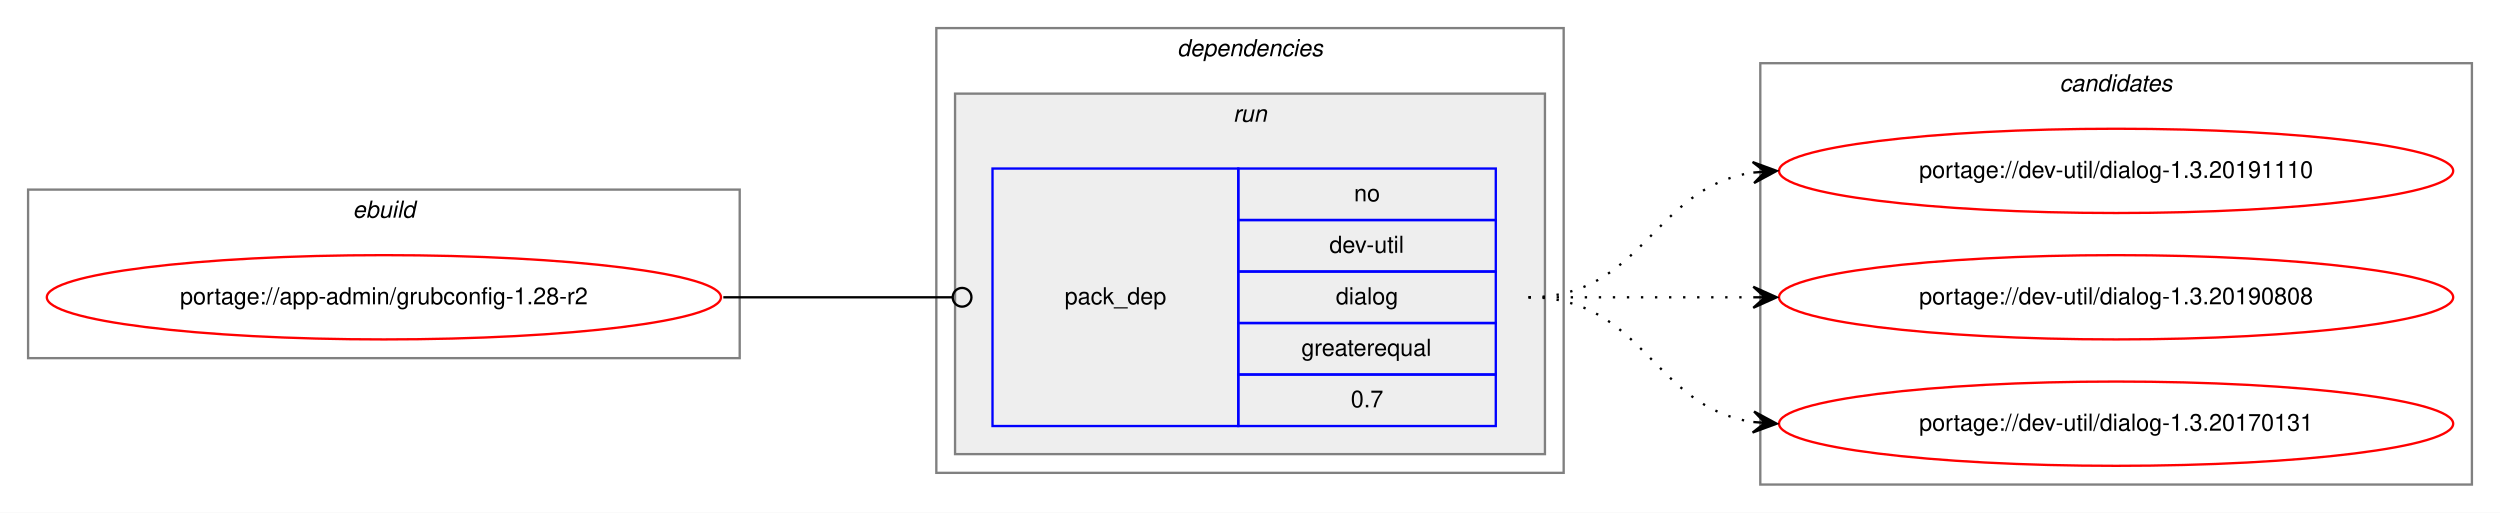
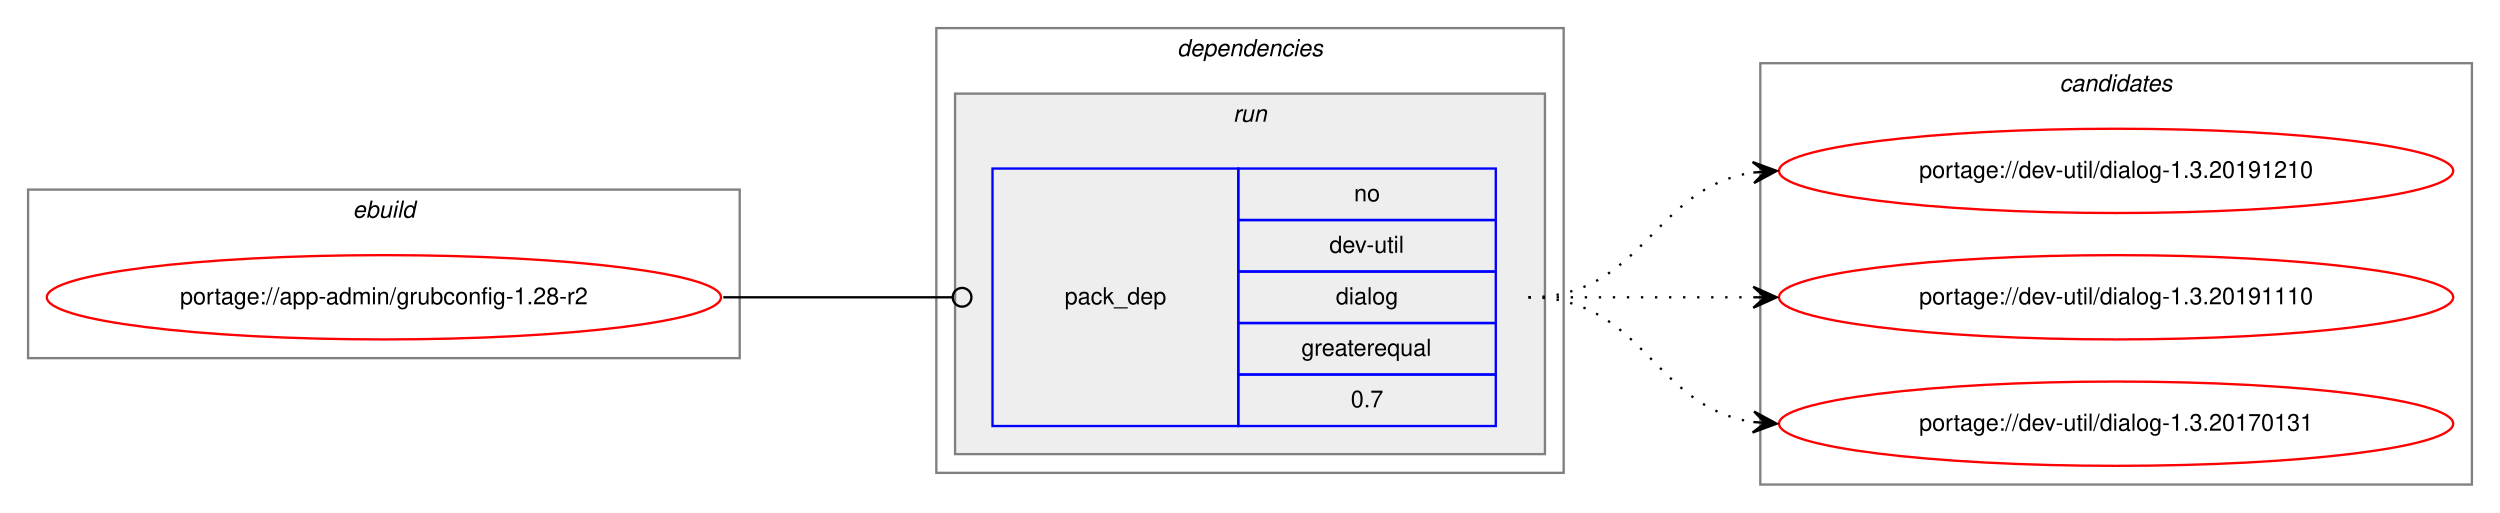
<svg xmlns="http://www.w3.org/2000/svg" xmlns:xlink="http://www.w3.org/1999/xlink" width="1068pt" height="219pt" viewBox="0.00 0.00 1068.00 219.00">
  <g id="graph0" class="graph" transform="scale(1 1) rotate(0) translate(4 215)">
    <polygon fill="white" stroke="transparent" points="-4,4 -4,-215 1064,-215 1064,4 -4,4" />
    <g id="clust1" class="cluster">
      <polygon fill="none" stroke="gray" points="8,-62 8,-134 312,-134 312,-62 8,-62" />
      <text text-anchor="start" x="146.66" y="-122" font-family="Helvetica,sans-Serif" font-style="italic" font-size="10.00">ebuild</text>
    </g>
    <g id="clust2" class="cluster">
      <polygon fill="none" stroke="gray" points="396,-13 396,-203 664,-203 664,-13 396,-13" />
      <text text-anchor="start" x="498.88" y="-191" font-family="Helvetica,sans-Serif" font-style="italic" font-size="10.00">dependencies</text>
    </g>
    <g id="clust5" class="cluster">
      <polygon fill="#eeeeee" stroke="gray" points="404,-21 404,-175 656,-175 656,-21 404,-21" />
      <text text-anchor="start" x="522.78" y="-163" font-family="Helvetica,sans-Serif" font-style="italic" font-size="10.00">run</text>
    </g>
    <g id="clust7" class="cluster">
      <polygon fill="none" stroke="gray" points="748,-8 748,-188 1052,-188 1052,-8 748,-8" />
      <text text-anchor="start" x="875.82" y="-176" font-family="Helvetica,sans-Serif" font-style="italic" font-size="10.00">candidates</text>
    </g>
    <g id="node1" class="node">
      <g id="a_node1">
        <a xlink:href="../app-admin/grubconfig-1.28-r2.svg" xlink:title="portage://app-admin/grubconfig-1.28-r2">
          <ellipse fill="none" stroke="red" cx="160" cy="-88" rx="144" ry="18" />
          <text text-anchor="middle" x="160" y="-85" font-family="Helvetica,sans-Serif" font-size="10.00">portage://app-admin/grubconfig-1.28-r2</text>
        </a>
      </g>
    </g>
    <g id="node2" class="node">
      <polygon fill="none" stroke="blue" points="420,-33 420,-143 525,-143 525,-33 420,-33" />
      <text text-anchor="start" x="450.82" y="-85" font-family="Helvetica,sans-Serif" font-size="10.00">pack_dep</text>
      <polygon fill="none" stroke="blue" points="525,-121 525,-143 635,-143 635,-121 525,-121" />
      <text text-anchor="start" x="574.44" y="-129" font-family="Helvetica,sans-Serif" font-size="10.00">no</text>
      <polygon fill="none" stroke="blue" points="525,-99 525,-121 635,-121 635,-99 525,-99" />
      <text text-anchor="start" x="563.89" y="-107" font-family="Helvetica,sans-Serif" font-size="10.00">dev-util</text>
      <polygon fill="none" stroke="blue" points="525,-77 525,-99 635,-99 635,-77 525,-77" />
      <text text-anchor="start" x="566.66" y="-85" font-family="Helvetica,sans-Serif" font-size="10.00">dialog</text>
      <polygon fill="none" stroke="blue" points="525,-55 525,-77 635,-77 635,-55 525,-55" />
      <text text-anchor="start" x="551.94" y="-63" font-family="Helvetica,sans-Serif" font-size="10.00">greaterequal</text>
      <polygon fill="none" stroke="blue" points="525,-33 525,-55 635,-55 635,-33 525,-33" />
      <text text-anchor="start" x="573.05" y="-41" font-family="Helvetica,sans-Serif" font-size="10.00">0.7</text>
    </g>
    <g id="edge1" class="edge">
      <path fill="none" stroke="black" d="M305,-88C349.26,-88 362.33,-88 402.82,-88" />
      <ellipse fill="none" stroke="black" cx="407" cy="-88" rx="4" ry="4" />
    </g>
    <g id="node3" class="node">
      <g id="a_node3">
-         <a xlink:href="../dev-util/dialog-1.3.20191110.svg" xlink:title="portage://dev-util/dialog-1.3.20191110">
+         <a xlink:href="../dev-util/dialog-1.3.20191210.svg" xlink:title="portage://dev-util/dialog-1.3.20191210">
          <ellipse fill="none" stroke="red" cx="900" cy="-142" rx="144" ry="18" />
-           <text text-anchor="middle" x="900" y="-139" font-family="Helvetica,sans-Serif" font-size="10.00">portage://dev-util/dialog-1.3.20191110</text>
+           <text text-anchor="middle" x="900" y="-139" font-family="Helvetica,sans-Serif" font-size="10.00">portage://dev-util/dialog-1.3.20191210</text>
        </a>
      </g>
    </g>
    <g id="edge2" class="edge">
      <path fill="none" stroke="black" stroke-dasharray="1,5" d="M649,-88C698.26,-88 701.85,-134.87 744.86,-141.28" />
      <polygon fill="black" stroke="black" points="755,-142 744.71,-145.78 750.01,-141.64 745.03,-141.29 745.03,-141.29 745.03,-141.29 750.01,-141.64 745.35,-136.8 755,-142 755,-142" />
    </g>
    <g id="node4" class="node">
      <g id="a_node4">
-         <a xlink:href="../dev-util/dialog-1.3.20190808.svg" xlink:title="portage://dev-util/dialog-1.3.20190808">
+         <a xlink:href="../dev-util/dialog-1.3.20191110.svg" xlink:title="portage://dev-util/dialog-1.3.20191110">
          <ellipse fill="none" stroke="red" cx="900" cy="-88" rx="144" ry="18" />
-           <text text-anchor="middle" x="900" y="-85" font-family="Helvetica,sans-Serif" font-size="10.00">portage://dev-util/dialog-1.3.20190808</text>
+           <text text-anchor="middle" x="900" y="-85" font-family="Helvetica,sans-Serif" font-size="10.00">portage://dev-util/dialog-1.3.20191110</text>
        </a>
      </g>
    </g>
    <g id="edge3" class="edge">
      <path fill="none" stroke="black" stroke-dasharray="1,5" d="M649,-88C692.43,-88 705.83,-88 744.57,-88" />
      <polygon fill="black" stroke="black" points="755,-88 745,-92.5 750,-88 745,-88 745,-88 745,-88 750,-88 745,-83.5 755,-88 755,-88" />
    </g>
    <g id="node5" class="node">
      <g id="a_node5">
        <a xlink:href="../dev-util/dialog-1.3.20170131.svg" xlink:title="portage://dev-util/dialog-1.3.20170131">
          <ellipse fill="none" stroke="red" cx="900" cy="-34" rx="144" ry="18" />
          <text text-anchor="middle" x="900" y="-31" font-family="Helvetica,sans-Serif" font-size="10.00">portage://dev-util/dialog-1.3.20170131</text>
        </a>
      </g>
    </g>
    <g id="edge4" class="edge">
      <path fill="none" stroke="black" stroke-dasharray="1,5" d="M649,-88C698.26,-88 701.85,-41.13 744.86,-34.72" />
      <polygon fill="black" stroke="black" points="755,-34 745.35,-39.2 750.01,-34.36 745.03,-34.71 745.03,-34.71 745.03,-34.71 750.01,-34.36 744.71,-30.22 755,-34 755,-34" />
    </g>
  </g>
</svg>
